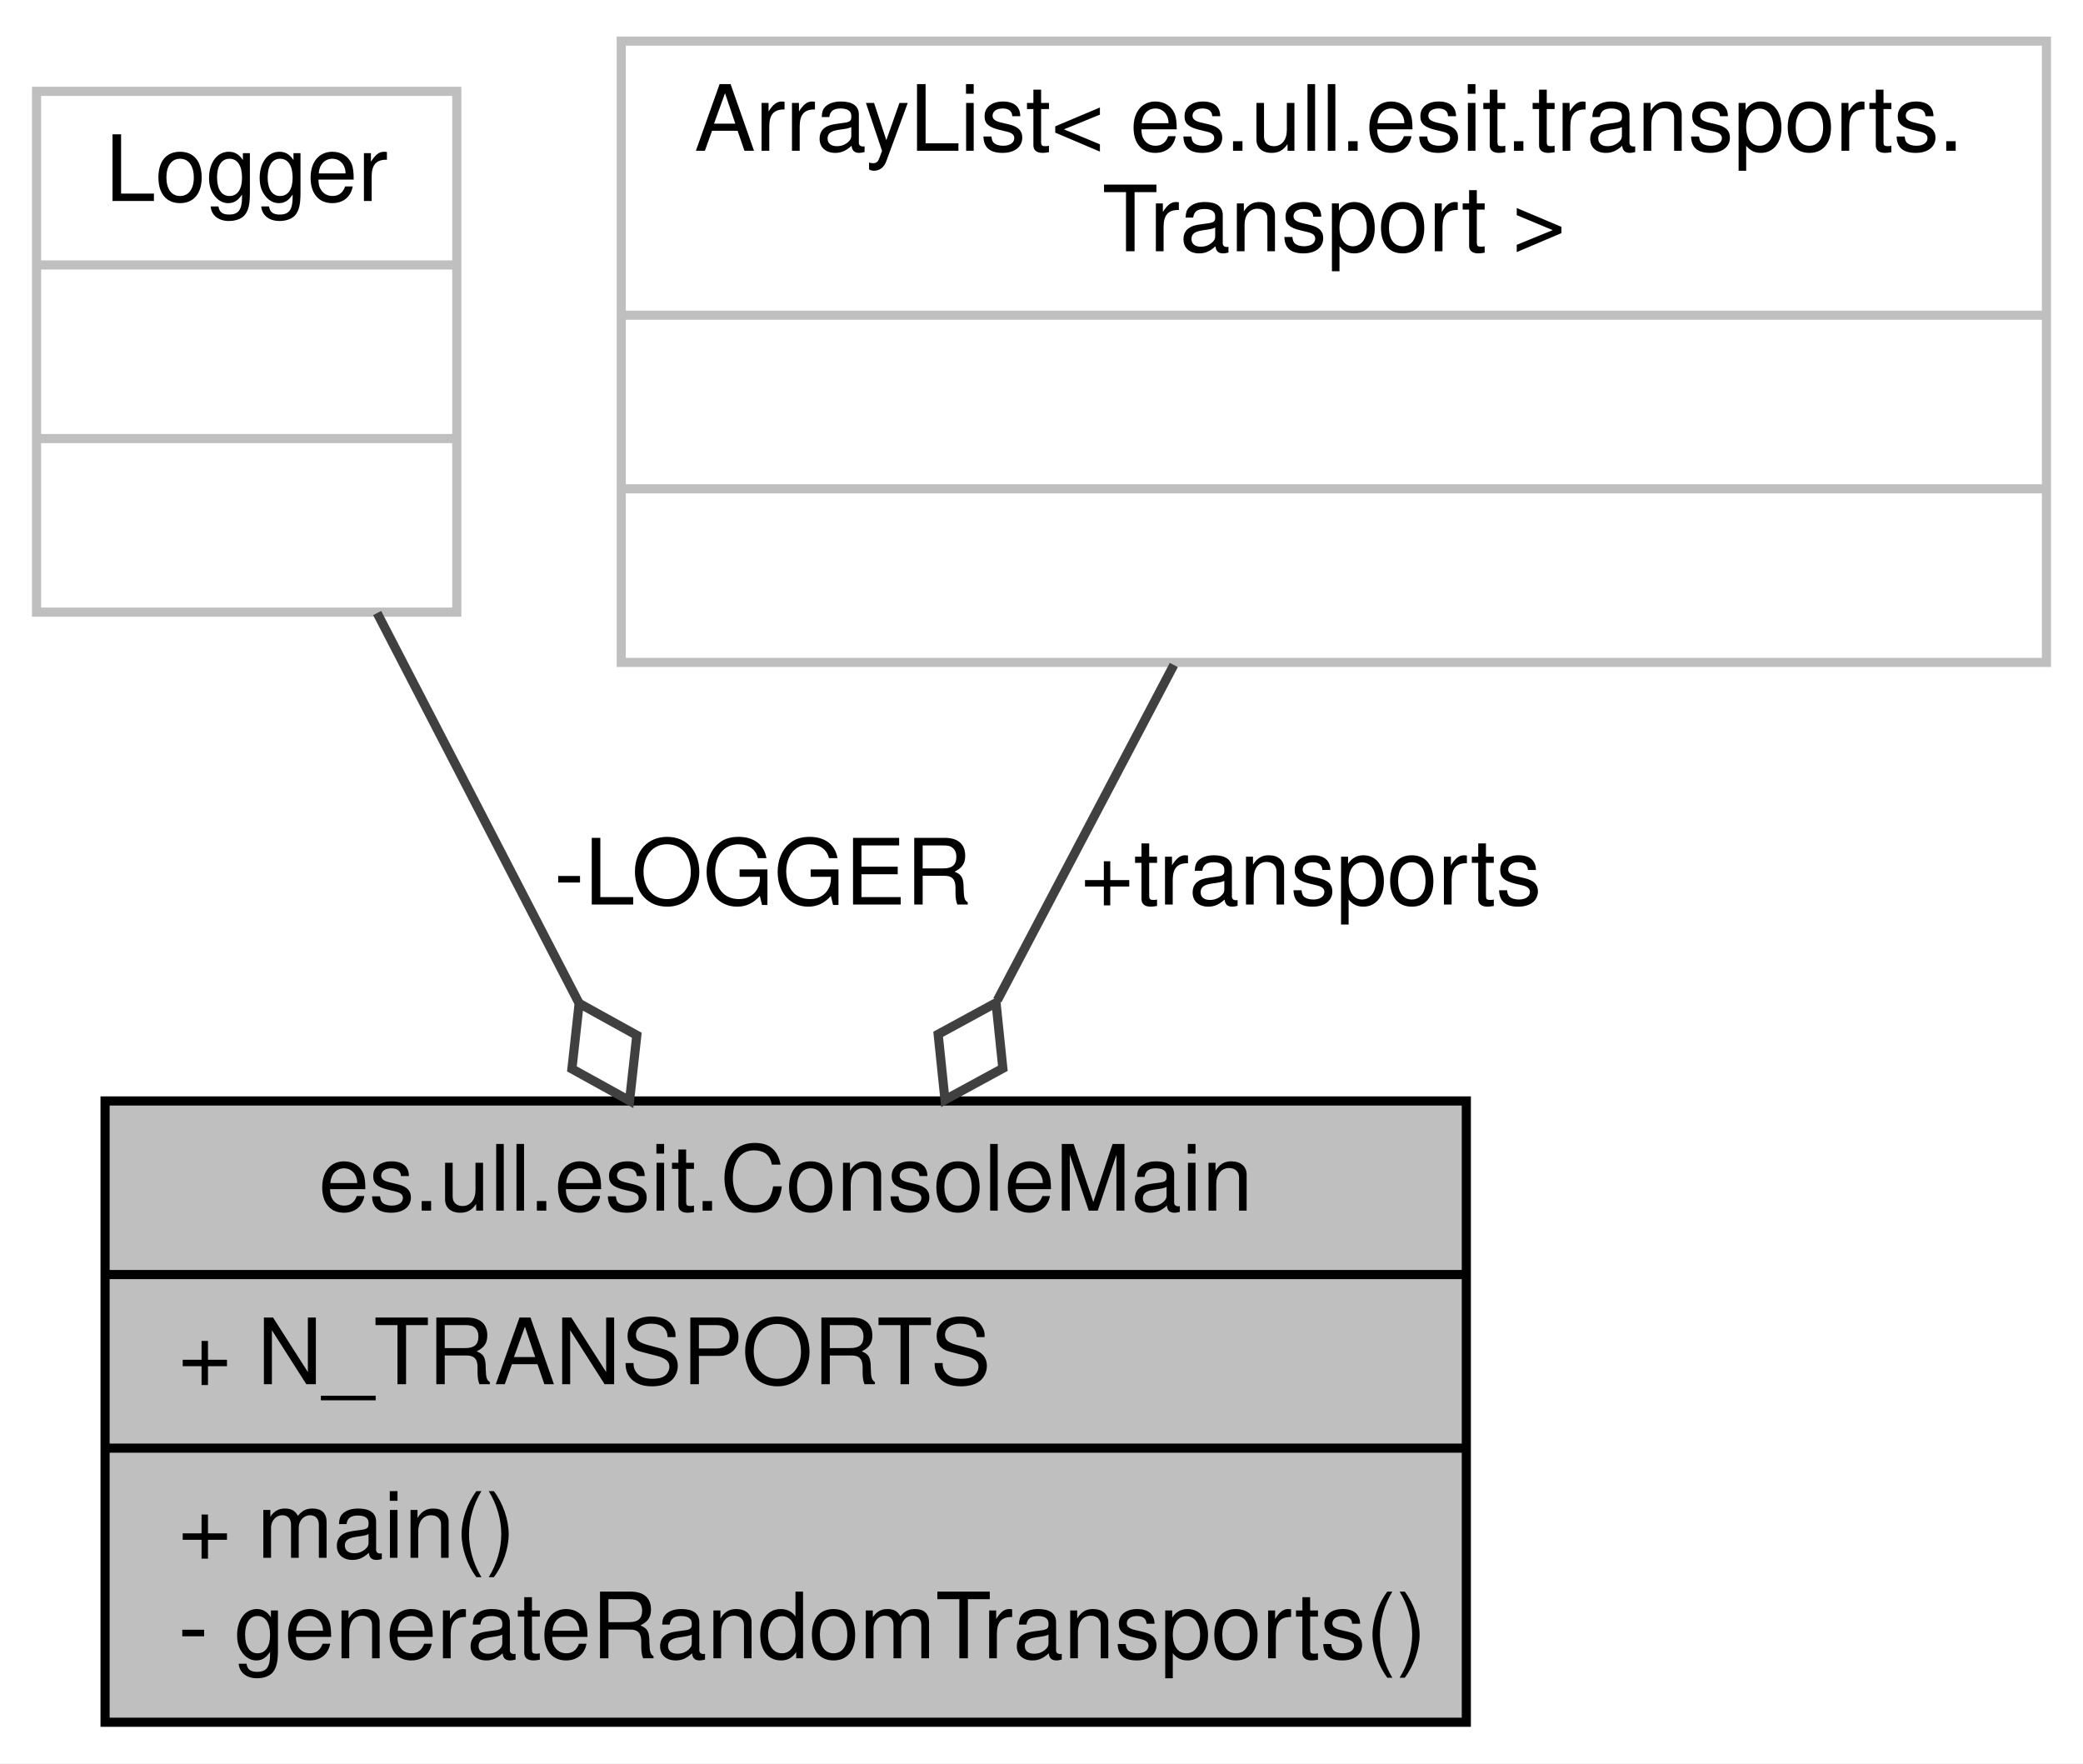
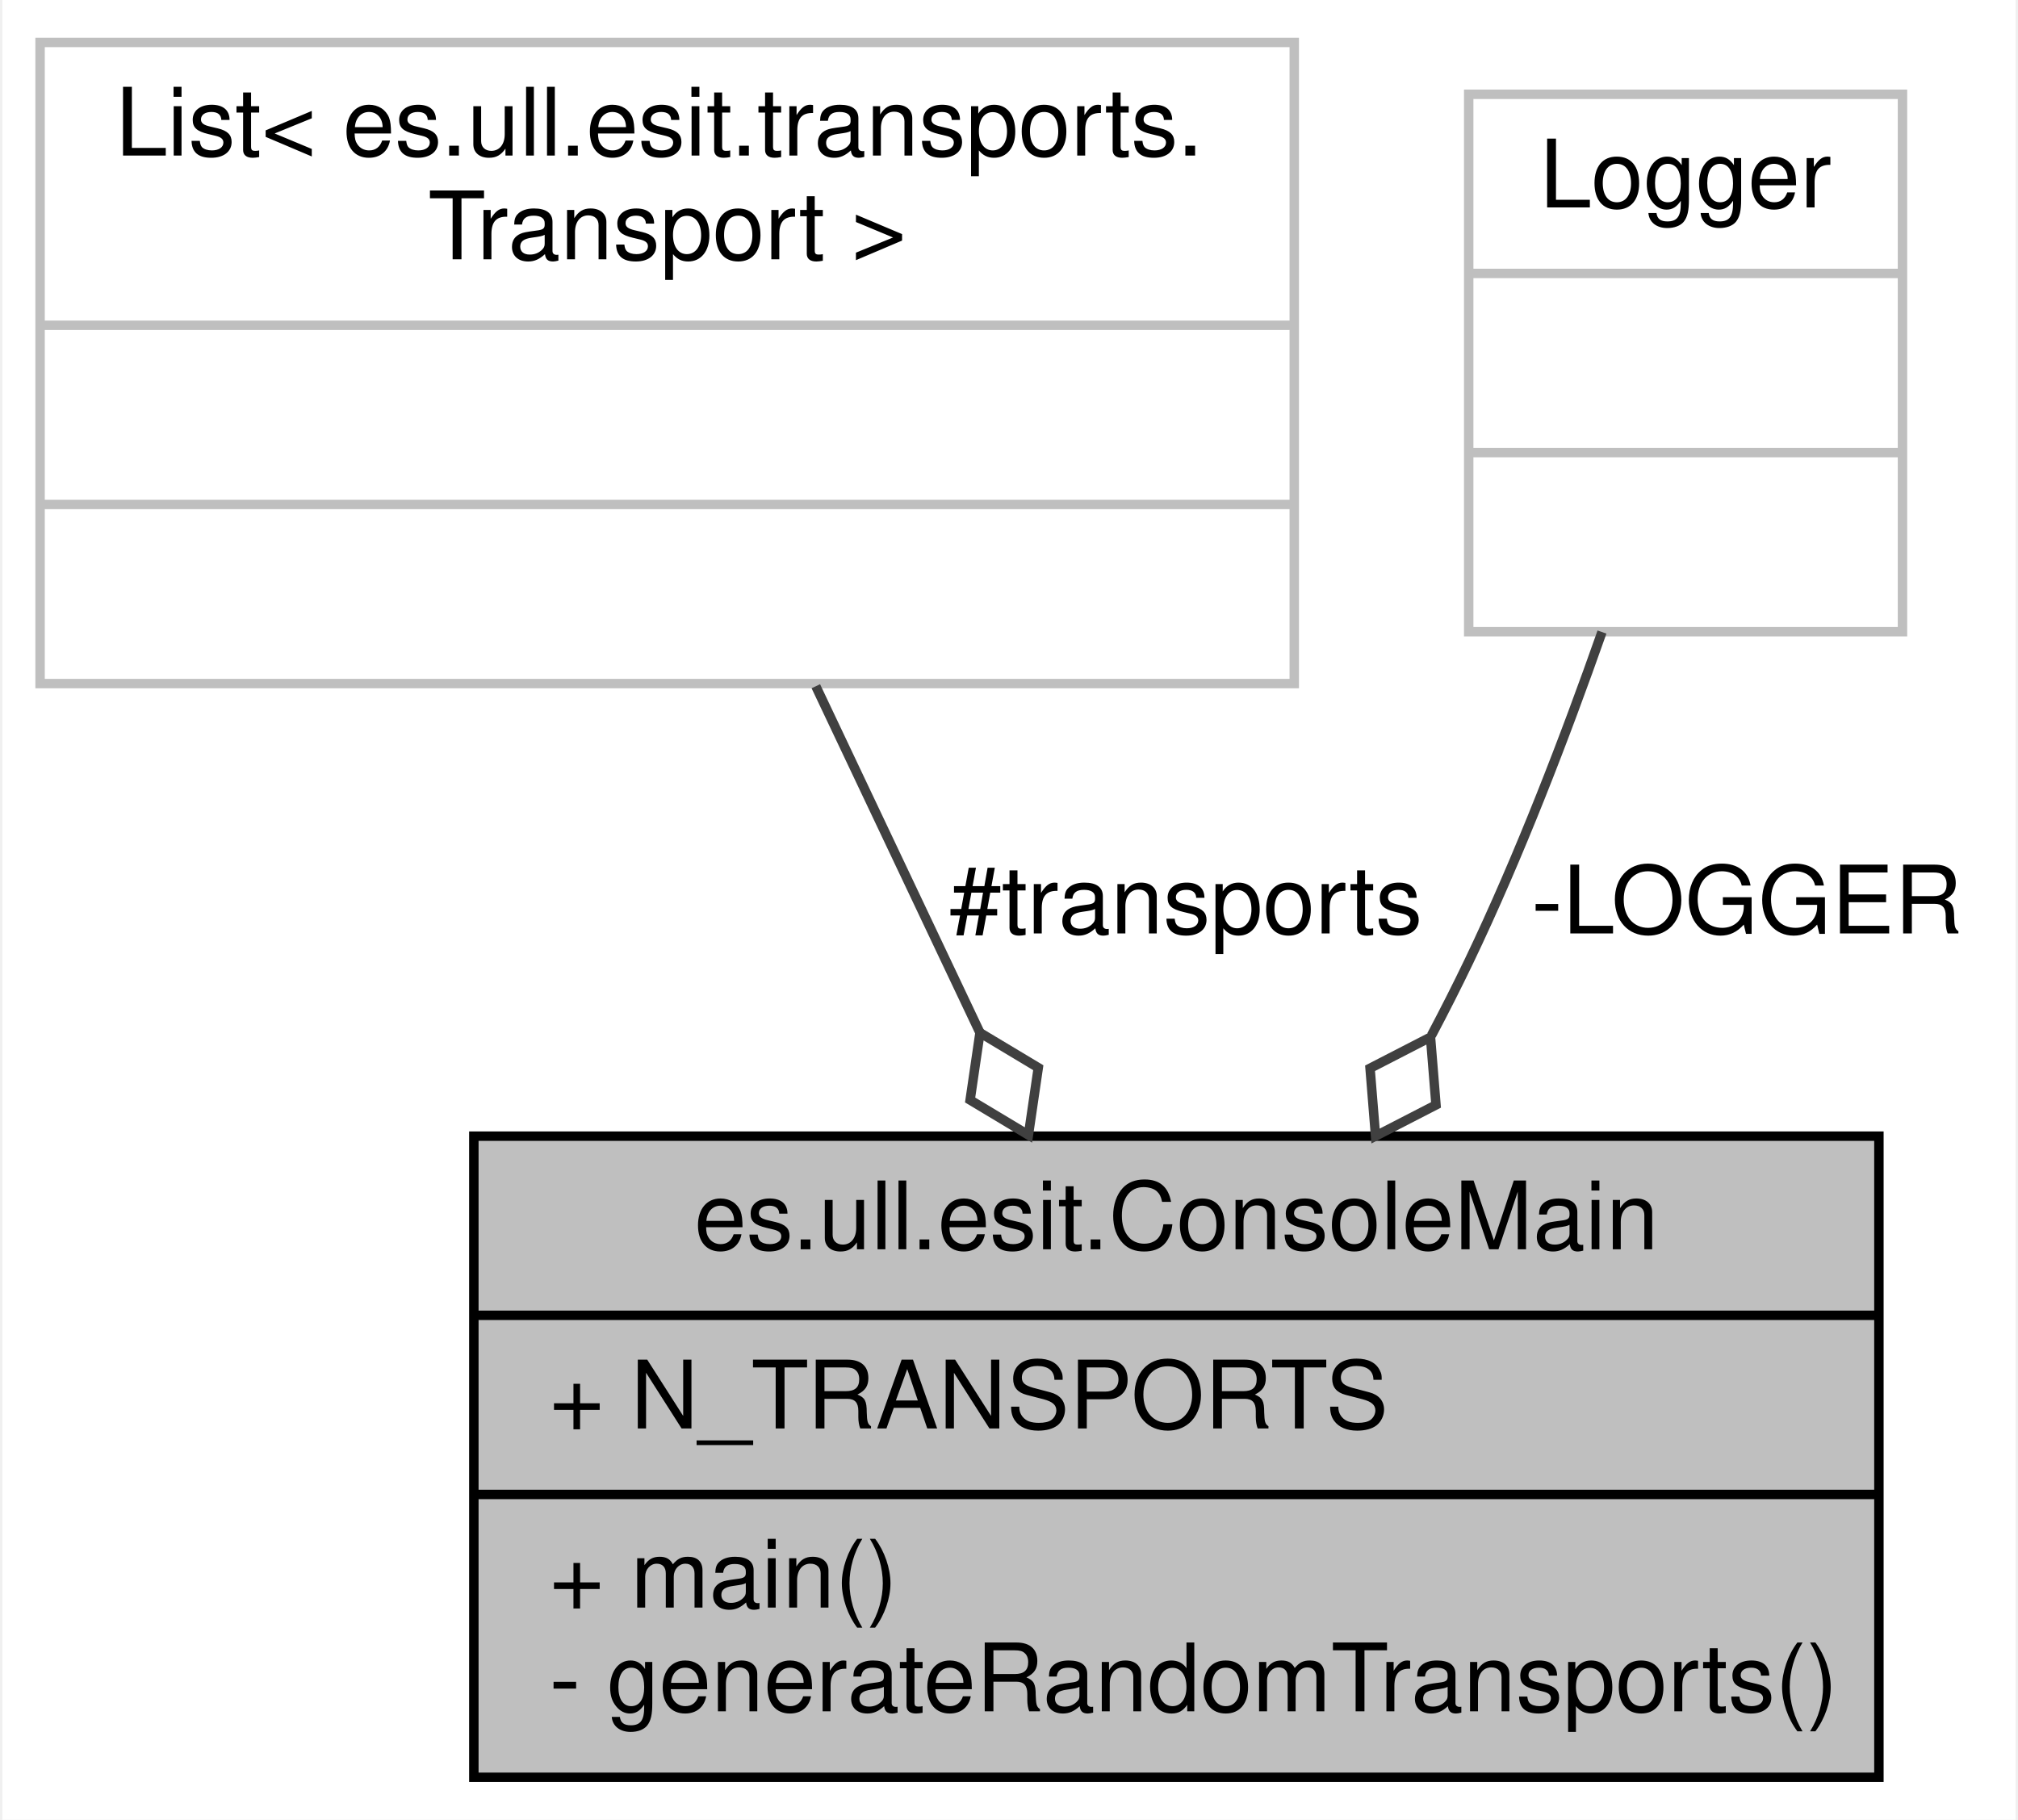
- <svg xmlns="http://www.w3.org/2000/svg" width="228pt" height="193pt" viewBox="0.00 0.00 228.00 193.00">
+ <svg xmlns="http://www.w3.org/2000/svg" width="214pt" height="193pt" viewBox="0.00 0.00 213.50 193.00">
  <g id="graph0" class="graph" transform="scale(1 1) rotate(0) translate(4 189)">
-     <polygon fill="white" stroke="none" points="-4,4 -4,-189 224,-189 224,4 -4,4" />
+     <polygon fill="white" stroke="none" points="-4,4 -4,-189 209.5,-189 209.5,4 -4,4" />
    <g id="node1" class="node">
-       <polygon fill="#bfbfbf" stroke="black" points="7.5,-0.5 7.5,-68.5 156.5,-68.5 156.5,-0.5 7.5,-0.5" />
-       <text text-anchor="middle" x="82" y="-56.5" font-family="Helvetica,sans-Serif" font-size="10.00">es.ull.esit.ConsoleMain</text>
-       <polyline fill="none" stroke="black" points="7.5,-49.5 156.5,-49.5 " />
-       <text text-anchor="start" x="15.5" y="-37.5" font-family="Helvetica,sans-Serif" font-size="10.00">+ N_TRANSPORTS</text>
-       <polyline fill="none" stroke="black" points="7.5,-30.5 156.5,-30.5 " />
-       <text text-anchor="start" x="15.5" y="-18.5" font-family="Helvetica,sans-Serif" font-size="10.00">+ main()</text>
-       <text text-anchor="start" x="15.5" y="-7.5" font-family="Helvetica,sans-Serif" font-size="10.00">- generateRandomTransports()</text>
+       <polygon fill="#bfbfbf" stroke="black" points="46,-0.5 46,-68.5 195,-68.5 195,-0.5 46,-0.5" />
+       <text text-anchor="middle" x="120.5" y="-56.5" font-family="Helvetica,sans-Serif" font-size="10.00">es.ull.esit.ConsoleMain</text>
+       <polyline fill="none" stroke="black" points="46,-49.5 195,-49.5 " />
+       <text text-anchor="start" x="54" y="-37.5" font-family="Helvetica,sans-Serif" font-size="10.00">+ N_TRANSPORTS</text>
+       <polyline fill="none" stroke="black" points="46,-30.5 195,-30.5 " />
+       <text text-anchor="start" x="54" y="-18.5" font-family="Helvetica,sans-Serif" font-size="10.00">+ main()</text>
+       <text text-anchor="start" x="54" y="-7.5" font-family="Helvetica,sans-Serif" font-size="10.00">- generateRandomTransports()</text>
    </g>
    <g id="node2" class="node">
-       <polygon fill="white" stroke="#bfbfbf" points="0,-122 0,-179 46,-179 46,-122 0,-122" />
-       <text text-anchor="middle" x="23" y="-167" font-family="Helvetica,sans-Serif" font-size="10.00">Logger</text>
-       <polyline fill="none" stroke="#bfbfbf" points="0,-160 46,-160 " />
-       <text text-anchor="middle" x="23" y="-148" font-family="Helvetica,sans-Serif" font-size="10.00"> </text>
-       <polyline fill="none" stroke="#bfbfbf" points="0,-141 46,-141 " />
-       <text text-anchor="middle" x="23" y="-129" font-family="Helvetica,sans-Serif" font-size="10.00"> </text>
+       <polygon fill="white" stroke="#bfbfbf" points="0,-116.5 0,-184.5 133,-184.5 133,-116.5 0,-116.5" />
+       <text text-anchor="start" x="8" y="-172.5" font-family="Helvetica,sans-Serif" font-size="10.00">List&lt; es.ull.esit.transports.</text>
+       <text text-anchor="middle" x="66.5" y="-161.5" font-family="Helvetica,sans-Serif" font-size="10.00">Transport &gt;</text>
+       <polyline fill="none" stroke="#bfbfbf" points="0,-154.5 133,-154.5 " />
+       <text text-anchor="middle" x="66.5" y="-142.5" font-family="Helvetica,sans-Serif" font-size="10.00"> </text>
+       <polyline fill="none" stroke="#bfbfbf" points="0,-135.5 133,-135.5 " />
+       <text text-anchor="middle" x="66.5" y="-123.5" font-family="Helvetica,sans-Serif" font-size="10.00"> </text>
    </g>
    <g id="edge1" class="edge">
-       <path fill="none" stroke="#404040" d="M37.282,-121.904C43.913,-109.091 51.957,-93.549 59.384,-79.198" />
-       <polygon fill="none" stroke="#404040" points="59.394,-79.179 58.6,-72.011 64.91,-68.521 65.705,-75.689 59.394,-79.179" />
-       <text text-anchor="middle" x="79.5" y="-90" font-family="Helvetica,sans-Serif" font-size="10.00"> -LOGGER</text>
+       <path fill="none" stroke="#404040" d="M82.264,-116.22C87.698,-104.748 93.872,-91.715 99.648,-79.52" />
+       <polygon fill="none" stroke="#404040" points="99.672,-79.469 98.626,-72.334 104.81,-68.624 105.856,-75.759 99.672,-79.469" />
+       <text text-anchor="middle" x="121.5" y="-90" font-family="Helvetica,sans-Serif" font-size="10.00"> #transports</text>
    </g>
    <g id="node3" class="node">
-       <polygon fill="white" stroke="#bfbfbf" points="64,-116.5 64,-184.5 220,-184.5 220,-116.5 64,-116.5" />
-       <text text-anchor="start" x="72" y="-172.5" font-family="Helvetica,sans-Serif" font-size="10.00">ArrayList&lt; es.ull.esit.transports.</text>
-       <text text-anchor="middle" x="142" y="-161.5" font-family="Helvetica,sans-Serif" font-size="10.00">Transport &gt;</text>
-       <polyline fill="none" stroke="#bfbfbf" points="64,-154.5 220,-154.5 " />
-       <text text-anchor="middle" x="142" y="-142.5" font-family="Helvetica,sans-Serif" font-size="10.00"> </text>
-       <polyline fill="none" stroke="#bfbfbf" points="64,-135.5 220,-135.5 " />
-       <text text-anchor="middle" x="142" y="-123.5" font-family="Helvetica,sans-Serif" font-size="10.00"> </text>
+       <polygon fill="white" stroke="#bfbfbf" points="151.5,-122 151.5,-179 197.5,-179 197.5,-122 151.5,-122" />
+       <text text-anchor="middle" x="174.5" y="-167" font-family="Helvetica,sans-Serif" font-size="10.00">Logger</text>
+       <polyline fill="none" stroke="#bfbfbf" points="151.5,-160 197.5,-160 " />
+       <text text-anchor="middle" x="174.5" y="-148" font-family="Helvetica,sans-Serif" font-size="10.00"> </text>
+       <polyline fill="none" stroke="#bfbfbf" points="151.5,-141 197.5,-141 " />
+       <text text-anchor="middle" x="174.5" y="-129" font-family="Helvetica,sans-Serif" font-size="10.00"> </text>
    </g>
    <g id="edge2" class="edge">
-       <path fill="none" stroke="#404040" d="M124.484,-116.22C118.446,-104.748 111.587,-91.715 105.168,-79.52" />
-       <polygon fill="none" stroke="#404040" points="105.023,-79.243 98.689,-75.797 99.434,-68.624 105.768,-72.071 105.023,-79.243" />
-       <text text-anchor="middle" x="139.5" y="-90" font-family="Helvetica,sans-Serif" font-size="10.00"> +transports</text>
+       <path fill="none" stroke="#404040" d="M165.633,-121.965C161.746,-110.903 156.85,-98.155 151.5,-87 150.262,-84.42 148.934,-81.801 147.549,-79.183" />
+       <polygon fill="none" stroke="#404040" points="147.449,-79.001 141.038,-75.7 141.62,-68.512 148.031,-71.814 147.449,-79.001" />
+       <text text-anchor="middle" x="181" y="-90" font-family="Helvetica,sans-Serif" font-size="10.00"> -LOGGER</text>
    </g>
  </g>
</svg>
